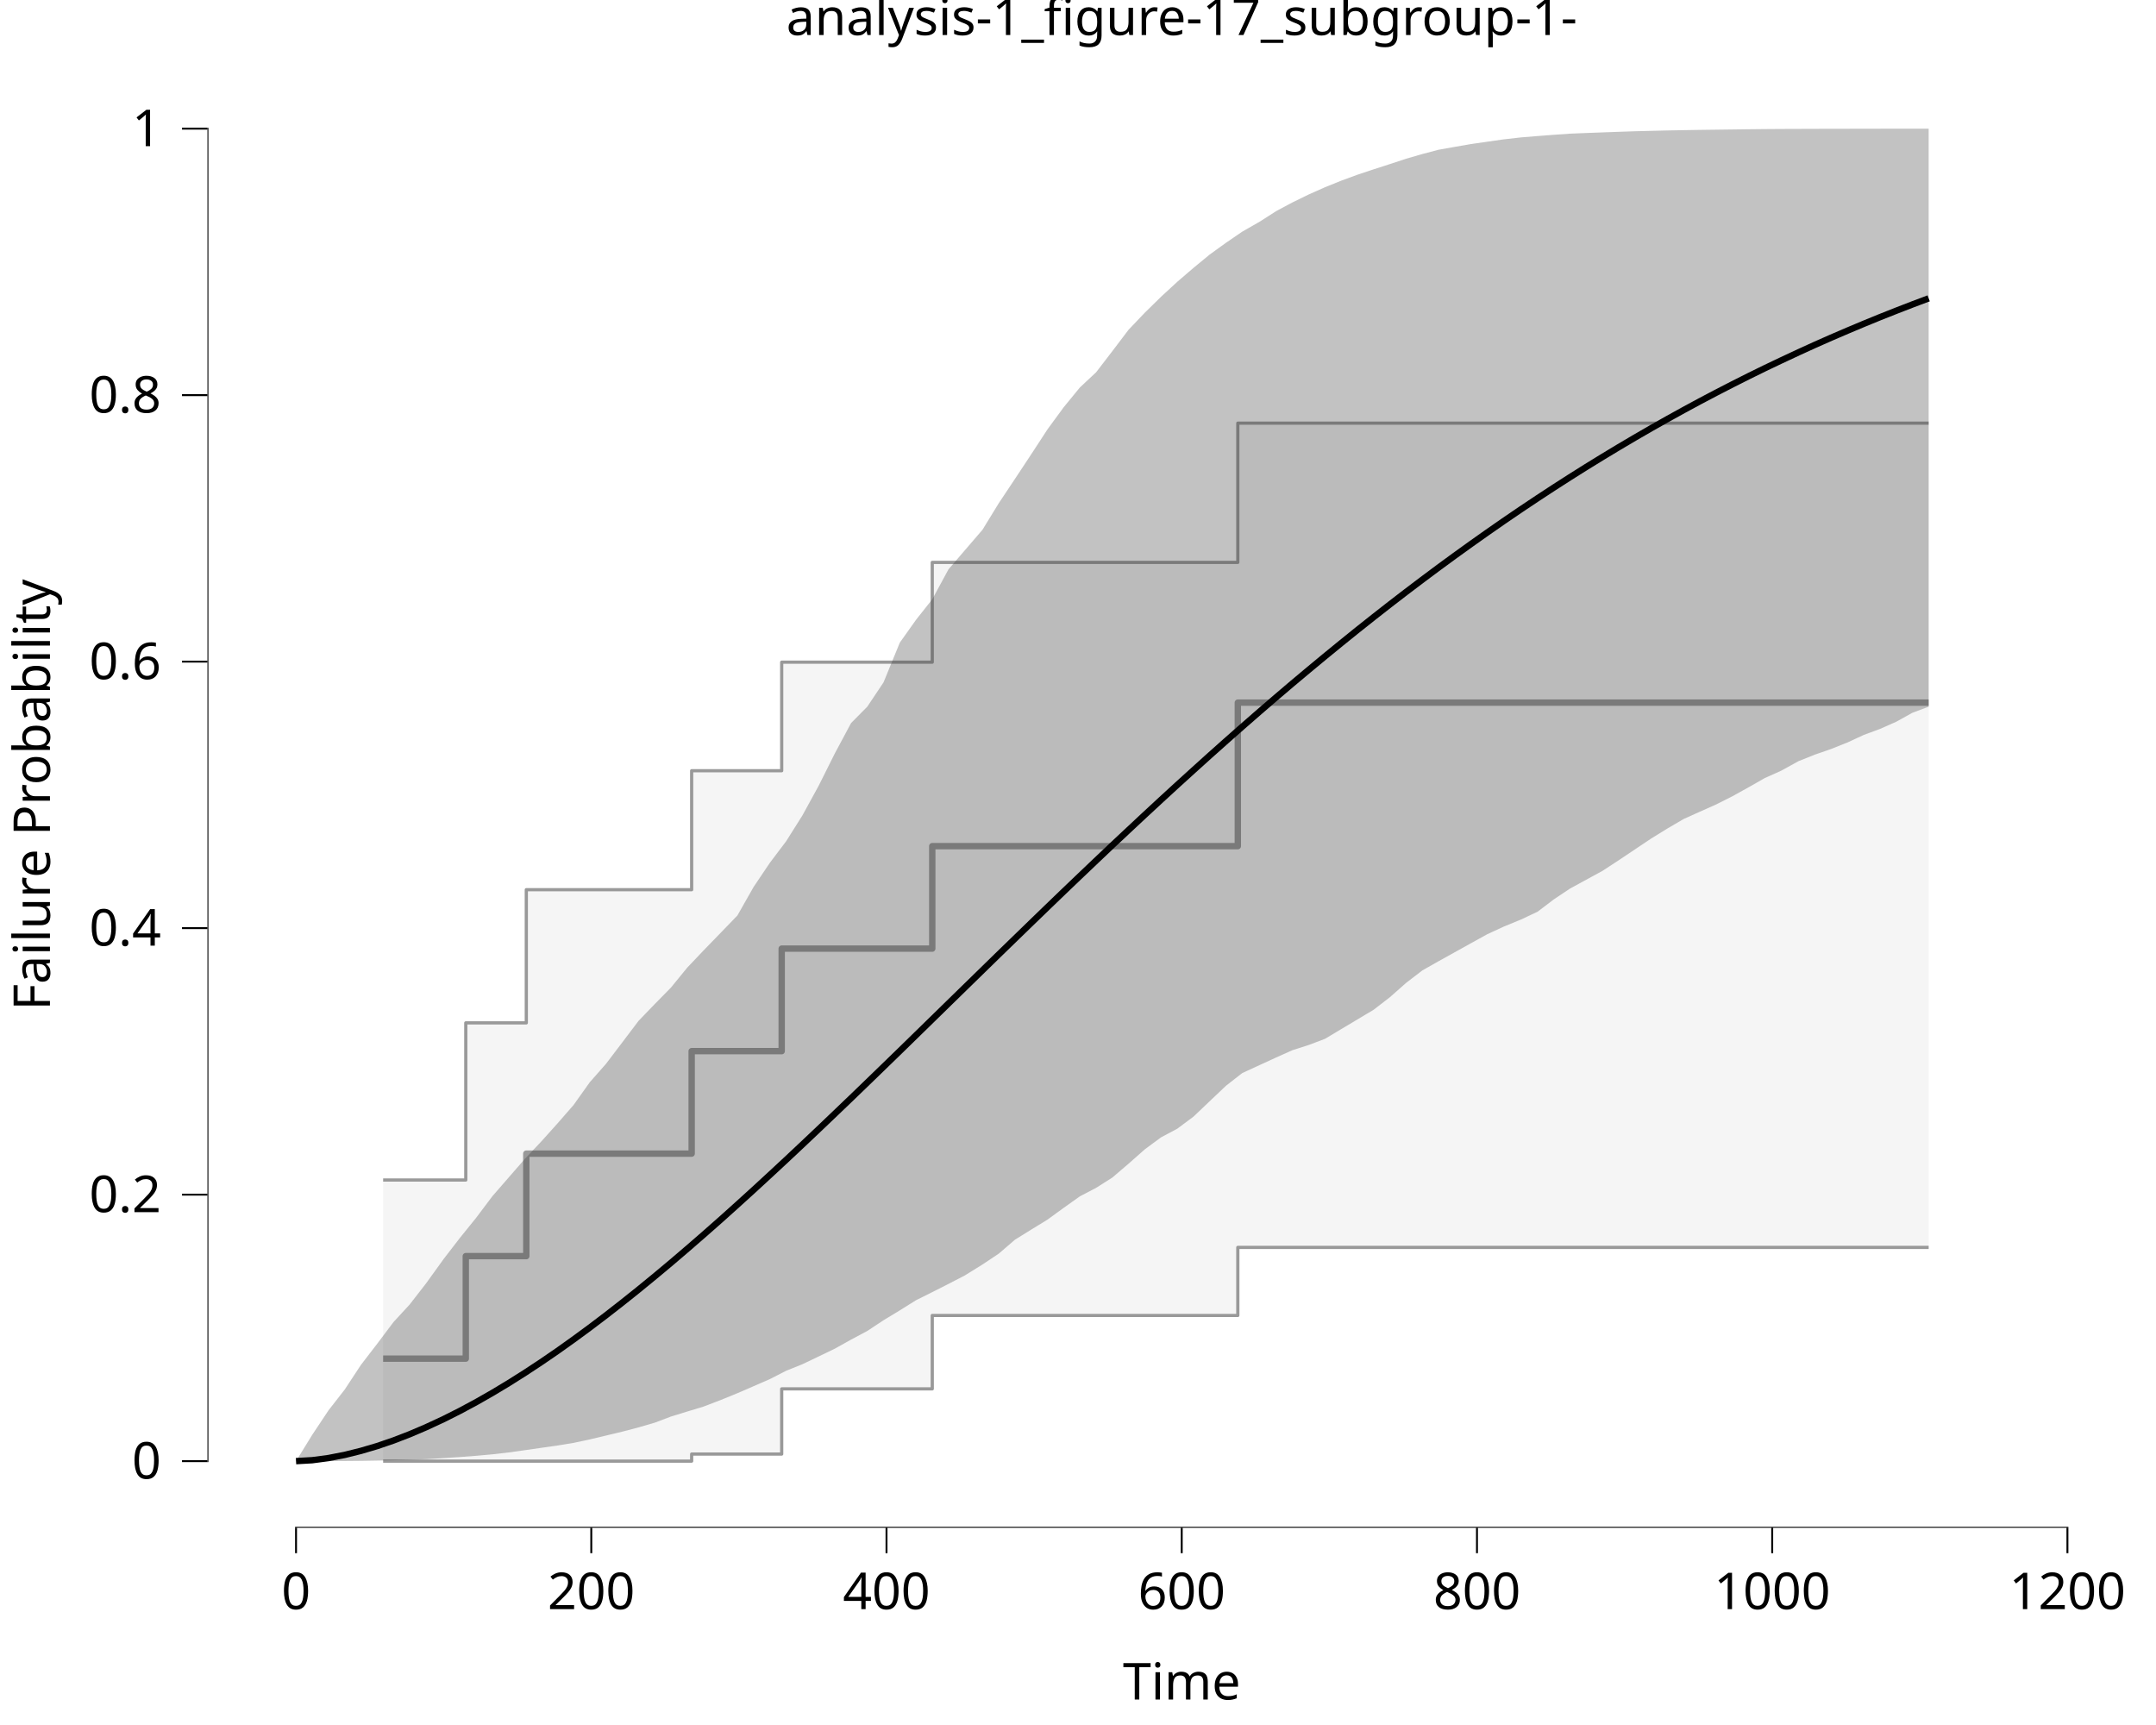
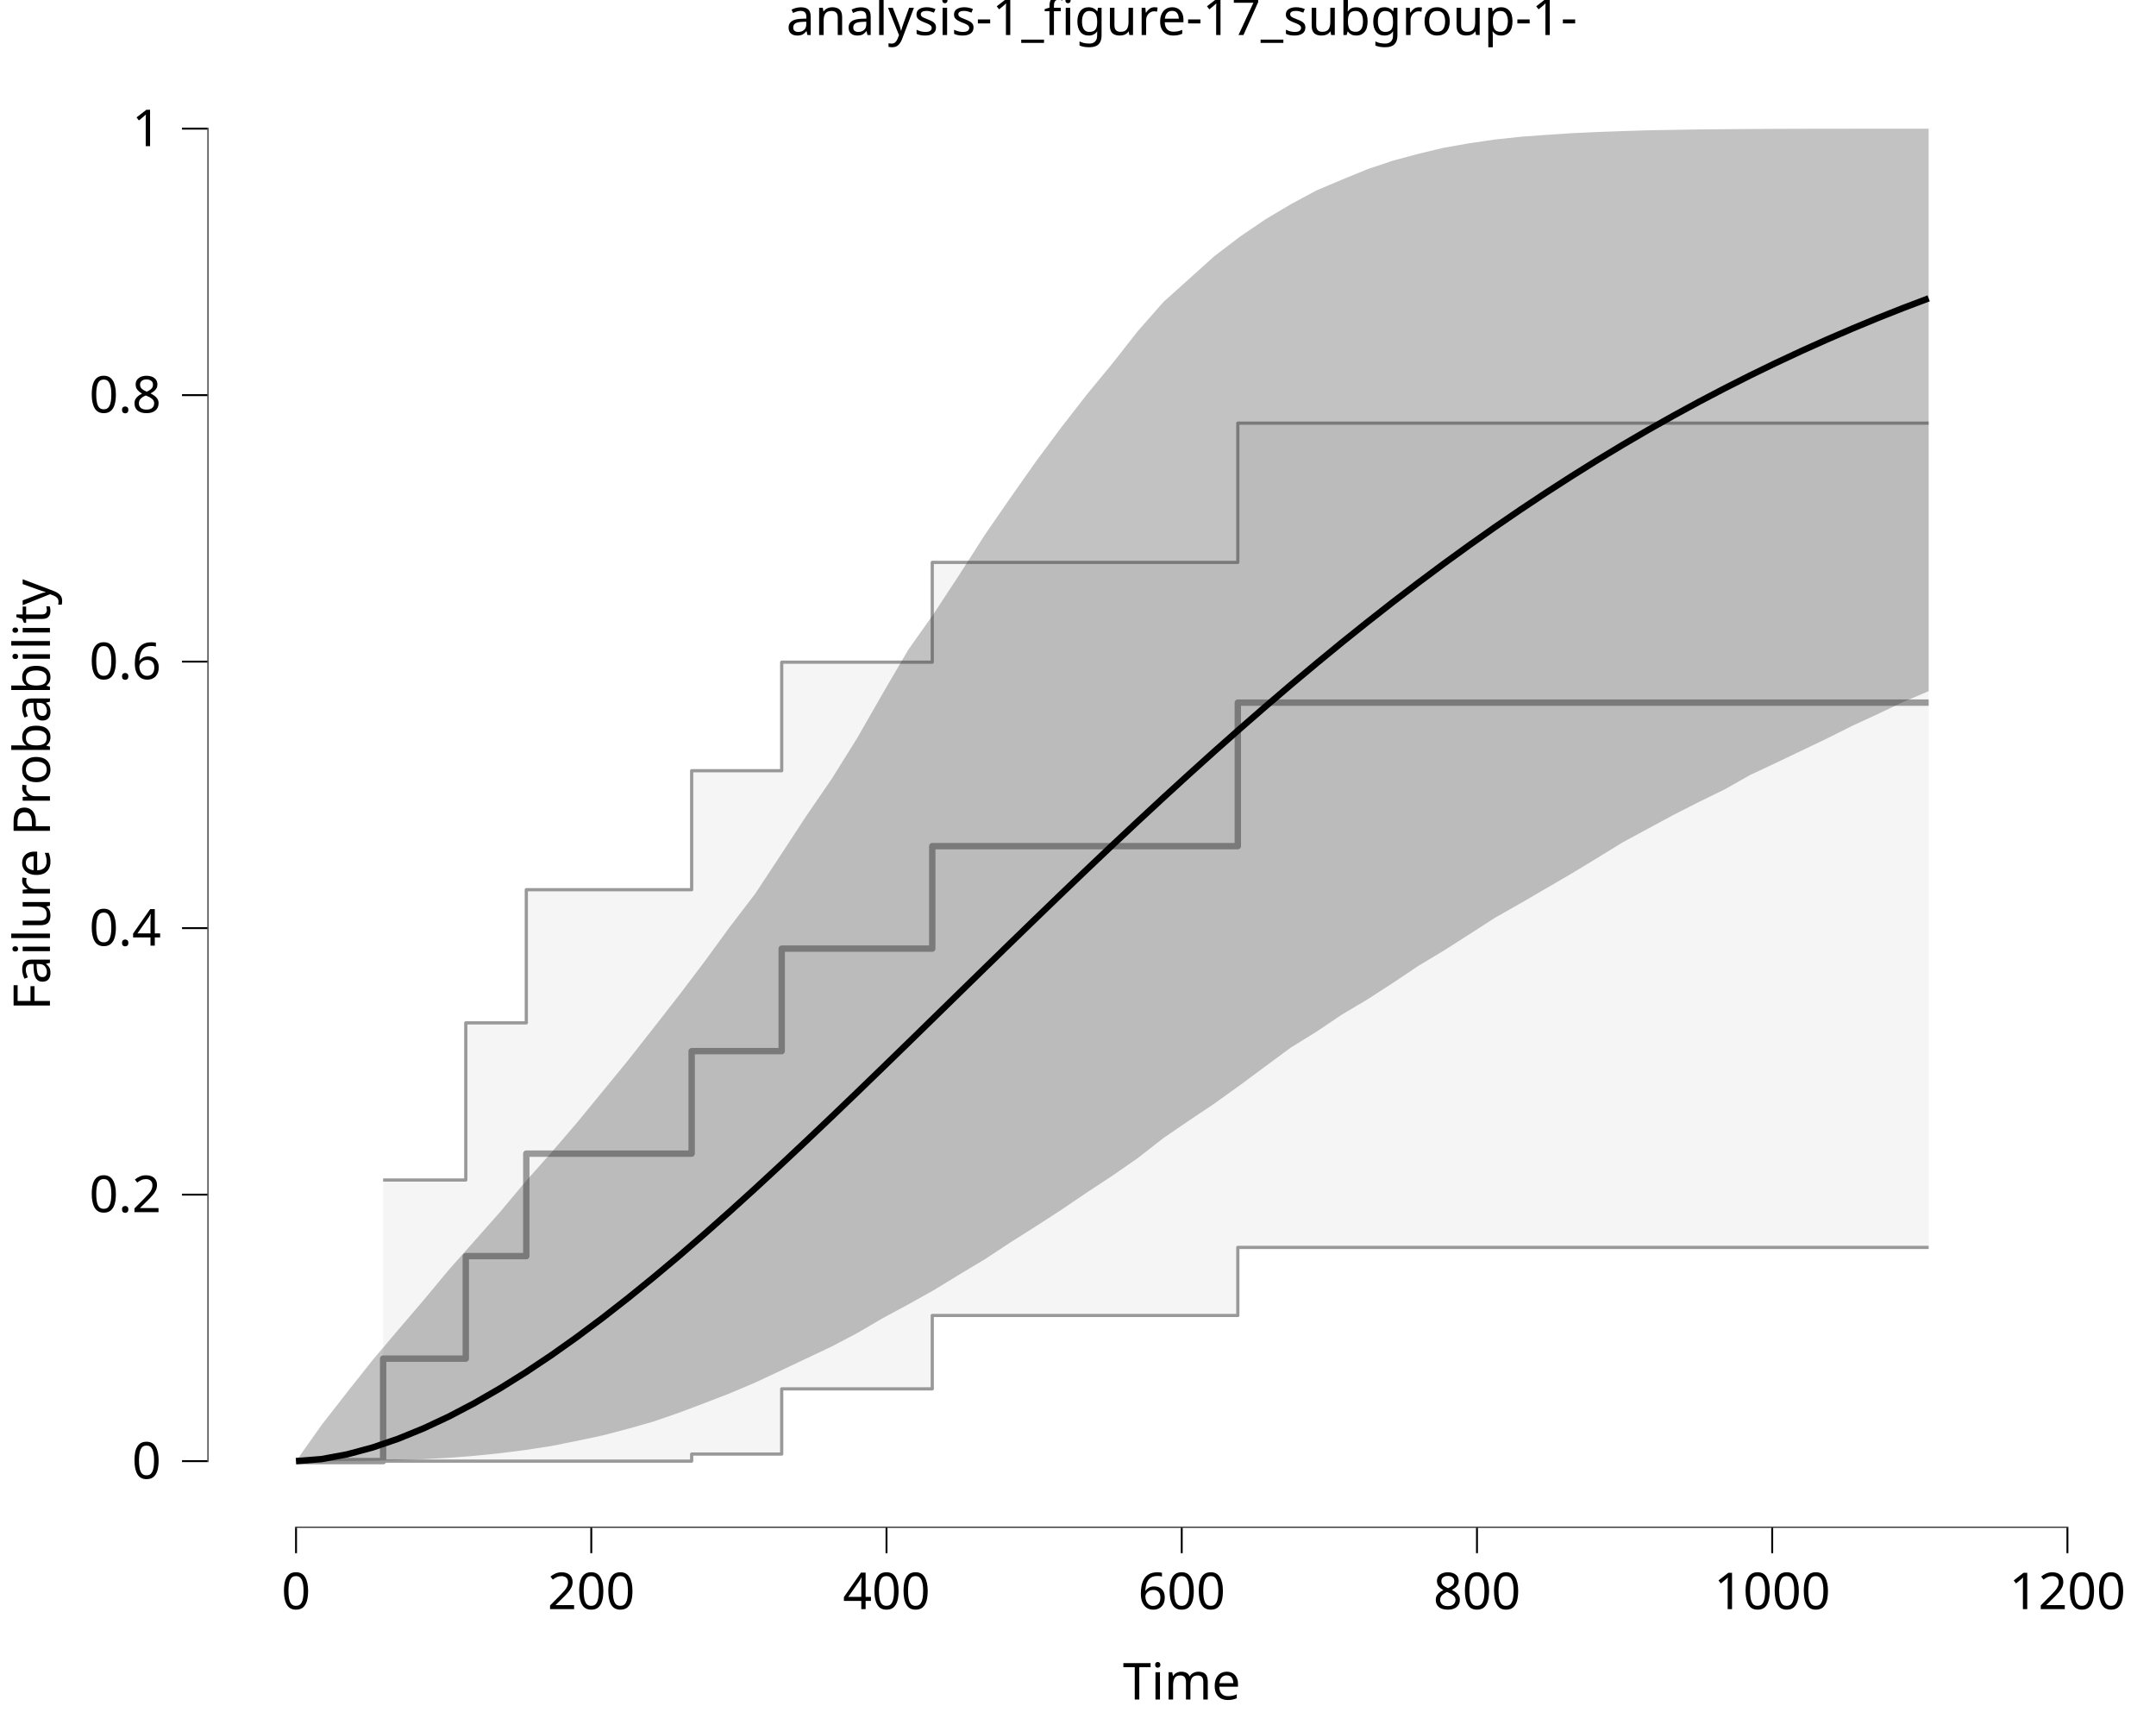
<svg xmlns="http://www.w3.org/2000/svg" class="svglite" data-engine-version="2.0" width="720.00pt" height="576.00pt" viewBox="0 0 720.00 576.00">
  <defs>
    <style type="text/css">
    .svglite line, .svglite polyline, .svglite polygon, .svglite path, .svglite rect, .svglite circle {
      fill: none;
      stroke: #000000;
      stroke-linecap: round;
      stroke-linejoin: round;
      stroke-miterlimit: 10.00;
    }
  </style>
  </defs>
  <rect width="100%" height="100%" style="stroke: none; fill: #FFFFFF;" />
  <defs>
    <clipPath id="cpMC4wMHw3MjAuMDB8MC4wMHw1NzYuMDA=">
      <rect x="0.00" y="0.00" width="720.00" height="576.00" />
    </clipPath>
  </defs>
  <g clip-path="url(#cpMC4wMHw3MjAuMDB8MC4wMHw1NzYuMDA=)">
    <rect x="-0" y="0.00" width="720.00" height="576.00" style="stroke-width: 10.67; stroke: none;" />
  </g>
  <defs>
    <clipPath id="cpNjkuMjh8NzIwLjAwfDIwLjcxfDUxMC4xNA==">
      <rect x="69.28" y="20.71" width="650.72" height="489.43" />
    </clipPath>
  </defs>
  <g clip-path="url(#cpNjkuMjh8NzIwLjAwfDIwLjcxfDUxMC4xNA==)">
    <rect x="69.28" y="20.71" width="650.72" height="489.43" style="stroke-width: 10.67; stroke: none;" />
    <polygon points="127.95,394.02 155.55,394.02 155.55,341.55 175.76,341.55 175.76,297.08 230.98,297.08 230.98,257.35 261.05,257.35 261.05,221.11 311.33,221.11 311.33,187.79 413.37,187.79 413.37,141.29 413.37,141.29 644.08,141.29 644.08,416.52 413.37,416.52 413.37,416.52 413.37,439.25 311.33,439.25 311.33,463.76 261.05,463.76 261.05,485.53 230.98,485.53 230.98,487.89 175.76,487.89 175.76,487.89 155.55,487.89 155.55,487.89 127.95,487.89 " style="stroke-width: 0.00; stroke: none; stroke-linecap: butt; fill: #999999; fill-opacity: 0.10;" />
    <polyline points="127.95,394.02 155.55,394.02 155.55,341.55 175.76,341.55 175.76,297.08 230.98,297.08 230.98,257.35 261.05,257.35 261.05,221.11 311.33,221.11 311.33,187.79 413.37,187.79 413.37,141.29 413.37,141.29 644.08,141.29 " style="stroke-width: 1.07; stroke: #999999; stroke-linecap: butt;" />
    <polyline points="644.08,416.52 413.37,416.52 413.37,416.52 413.37,439.25 311.33,439.25 311.33,463.76 261.05,463.76 261.05,485.53 230.98,485.53 230.98,487.89 175.76,487.89 175.76,487.89 155.55,487.89 155.55,487.89 127.95,487.89 " style="stroke-width: 1.07; stroke: #999999; stroke-linecap: butt;" />
-     <polyline points="127.95,453.67 155.55,453.67 155.55,419.44 175.76,419.44 175.76,385.21 230.98,385.21 230.98,350.99 261.05,350.99 261.05,316.76 311.33,316.76 311.33,282.54 413.37,282.54 413.37,234.62 413.37,234.62 644.08,234.62 " style="stroke-width: 2.13; stroke: #999999; stroke-linecap: butt;" />
-     <polygon points="98.86,487.89 104.28,479.09 109.71,470.93 115.13,463.97 120.55,455.73 125.97,448.69 131.40,441.47 136.82,435.58 142.24,428.60 148.16,420.39 153.58,413.36 159.00,406.65 164.43,399.43 169.85,393.20 175.27,386.97 180.69,381.23 186.12,375.19 191.54,368.98 196.96,361.37 202.38,355.22 207.81,348.07 213.23,340.90 218.65,335.27 224.08,329.75 229.50,323.11 234.92,317.40 240.84,311.30 246.26,305.69 251.68,296.14 257.10,288.10 262.53,280.91 267.95,272.31 273.37,262.42 278.79,251.58 284.22,241.44 289.64,235.96 295.06,227.85 300.49,214.59 305.91,206.96 311.33,200.11 316.75,190.11 322.18,183.78 328.09,176.91 333.51,168.07 338.94,159.92 344.36,151.72 349.78,143.41 355.20,136.01 360.63,129.38 366.05,124.31 371.47,117.25 376.90,110.09 382.32,104.40 387.74,99.09 393.16,94.09 398.59,89.43 404.01,84.97 409.43,81.06 414.85,77.35 420.77,73.96 426.19,70.49 431.61,67.59 437.04,64.94 442.46,62.53 447.88,60.34 453.30,58.35 458.73,56.54 464.15,54.79 469.57,53.00 475.00,51.43 480.42,50.00 485.84,49.04 491.26,48.09 496.69,47.32 502.11,46.54 508.02,45.87 513.45,45.43 518.87,45.01 524.29,44.63 529.71,44.41 535.14,44.21 540.56,44.01 545.98,43.83 551.41,43.69 556.83,43.56 562.25,43.46 567.67,43.37 573.10,43.30 578.52,43.23 583.94,43.16 589.36,43.10 594.79,43.06 600.70,43.04 606.12,43.02 611.55,43.01 616.97,43.00 622.39,42.99 627.82,42.98 633.24,42.97 638.66,42.97 644.08,42.96 644.08,235.98 638.66,238.00 633.24,241.01 627.82,243.40 622.39,245.41 616.97,247.92 611.55,250.08 606.12,251.97 600.70,254.12 594.79,257.37 589.36,259.80 583.94,262.89 578.52,265.89 573.10,268.62 567.67,271.04 562.25,273.48 556.83,276.65 551.41,280.00 545.98,283.63 540.56,287.26 535.14,290.80 529.71,293.76 524.29,296.72 518.87,300.34 513.45,304.45 508.02,307.00 502.11,309.44 496.69,311.94 491.26,314.94 485.84,317.95 480.42,320.96 475.00,324.03 469.57,328.20 464.15,332.99 458.73,337.17 453.30,340.41 447.88,343.65 442.46,346.89 437.04,348.94 431.61,350.67 426.19,353.10 420.77,355.59 414.85,358.31 409.43,362.54 404.01,367.68 398.59,372.84 393.16,376.89 387.74,379.77 382.32,383.77 376.90,388.56 371.47,393.20 366.05,396.64 360.63,399.47 355.20,403.33 349.78,407.27 344.36,410.59 338.94,413.96 333.51,418.63 328.09,422.24 322.18,425.90 316.75,428.71 311.33,431.46 305.91,434.16 300.49,437.55 295.06,440.84 289.64,444.42 284.22,447.31 278.79,450.34 273.37,452.95 267.95,455.54 262.53,457.72 257.10,460.50 251.68,462.86 246.26,465.21 240.84,467.42 234.92,469.69 229.50,471.33 224.08,473.00 218.65,475.05 213.23,476.63 207.81,478.05 202.38,479.35 196.96,480.64 191.54,481.80 186.12,482.68 180.69,483.46 175.27,484.24 169.85,484.99 164.43,485.62 159.00,486.11 153.58,486.52 148.16,486.88 142.24,487.24 136.82,487.44 131.40,487.60 125.97,487.71 120.55,487.80 115.13,487.85 109.71,487.88 104.28,487.89 98.86,487.89 " style="stroke-width: 0.00; stroke: none; stroke-linecap: butt; fill: #333333; fill-opacity: 0.30;" />
-     <polyline points="98.86,487.89 104.28,479.09 109.71,470.93 115.13,463.97 120.55,455.73 125.97,448.69 131.40,441.47 136.82,435.58 142.24,428.60 148.16,420.39 153.58,413.36 159.00,406.65 164.43,399.43 169.85,393.20 175.27,386.97 180.69,381.23 186.12,375.19 191.54,368.98 196.96,361.37 202.38,355.22 207.81,348.07 213.23,340.90 218.65,335.27 224.08,329.75 229.50,323.11 234.92,317.40 240.84,311.30 246.26,305.69 251.68,296.14 257.10,288.10 262.53,280.91 267.95,272.31 273.37,262.42 278.79,251.58 284.22,241.44 289.64,235.96 295.06,227.85 300.49,214.59 305.91,206.96 311.33,200.11 316.75,190.11 322.18,183.78 328.09,176.91 333.51,168.07 338.94,159.92 344.36,151.72 349.78,143.41 355.20,136.01 360.63,129.38 366.05,124.31 371.47,117.25 376.90,110.09 382.32,104.40 387.74,99.09 393.16,94.09 398.59,89.43 404.01,84.97 409.43,81.06 414.85,77.35 420.77,73.96 426.19,70.49 431.61,67.59 437.04,64.94 442.46,62.53 447.88,60.34 453.30,58.35 458.73,56.54 464.15,54.79 469.57,53.00 475.00,51.43 480.42,50.00 485.84,49.04 491.26,48.09 496.69,47.32 502.11,46.54 508.02,45.87 513.45,45.43 518.87,45.01 524.29,44.63 529.71,44.41 535.14,44.21 540.56,44.01 545.98,43.83 551.41,43.69 556.83,43.56 562.25,43.46 567.67,43.37 573.10,43.30 578.52,43.23 583.94,43.16 589.36,43.10 594.79,43.06 600.70,43.04 606.12,43.02 611.55,43.01 616.97,43.00 622.39,42.99 627.82,42.98 633.24,42.97 638.66,42.97 644.08,42.96 " style="stroke-width: 1.07; stroke: none; stroke-linecap: butt;" />
-     <polyline points="644.08,235.98 638.66,238.00 633.24,241.01 627.82,243.40 622.39,245.41 616.97,247.92 611.55,250.08 606.12,251.97 600.70,254.12 594.79,257.37 589.36,259.80 583.94,262.89 578.52,265.89 573.10,268.62 567.67,271.04 562.25,273.48 556.83,276.65 551.41,280.00 545.98,283.63 540.56,287.26 535.14,290.80 529.71,293.76 524.29,296.72 518.87,300.34 513.45,304.45 508.02,307.00 502.11,309.44 496.69,311.94 491.26,314.94 485.84,317.95 480.42,320.96 475.00,324.03 469.57,328.20 464.15,332.99 458.73,337.17 453.30,340.41 447.88,343.65 442.46,346.89 437.04,348.94 431.61,350.67 426.19,353.10 420.77,355.59 414.85,358.31 409.43,362.54 404.01,367.68 398.59,372.84 393.16,376.89 387.74,379.77 382.32,383.77 376.90,388.56 371.47,393.20 366.05,396.64 360.63,399.47 355.20,403.33 349.78,407.27 344.36,410.59 338.94,413.96 333.51,418.63 328.09,422.24 322.18,425.90 316.75,428.71 311.33,431.46 305.91,434.16 300.49,437.55 295.06,440.84 289.64,444.42 284.22,447.31 278.79,450.34 273.37,452.95 267.95,455.54 262.53,457.72 257.10,460.50 251.68,462.86 246.26,465.21 240.84,467.42 234.92,469.69 229.50,471.33 224.08,473.00 218.65,475.05 213.23,476.63 207.81,478.05 202.38,479.35 196.96,480.64 191.54,481.80 186.12,482.68 180.69,483.46 175.27,484.24 169.85,484.99 164.43,485.62 159.00,486.11 153.58,486.52 148.16,486.88 142.24,487.24 136.82,487.44 131.40,487.60 125.97,487.71 120.55,487.80 115.13,487.85 109.71,487.88 104.28,487.89 98.86,487.89 " style="stroke-width: 1.07; stroke: none; stroke-linecap: butt;" />
-     <polyline points="98.86,487.89 104.28,487.58 109.71,486.86 115.13,485.81 120.55,484.46 125.97,482.86 131.40,481.00 136.82,478.91 142.24,476.60 148.16,473.85 153.58,471.12 159.00,468.21 164.43,465.11 169.85,461.85 175.27,458.43 180.69,454.86 186.12,451.14 191.54,447.28 196.96,443.30 202.38,439.19 207.81,434.96 213.23,430.63 218.65,426.19 224.08,421.66 229.50,417.03 234.92,412.33 240.84,407.11 246.26,402.24 251.68,397.32 257.10,392.33 262.53,387.29 267.95,382.20 273.37,377.07 278.79,371.90 284.22,366.70 289.64,361.47 295.06,356.22 300.49,350.95 305.91,345.66 311.33,340.37 316.75,335.07 322.18,329.77 328.09,324.00 333.51,318.71 338.94,313.44 344.36,308.18 349.78,302.94 355.20,297.72 360.63,292.53 366.05,287.37 371.47,282.23 376.90,277.14 382.32,272.08 387.74,267.06 393.16,262.09 398.59,257.16 404.01,252.27 409.43,247.44 414.85,242.66 420.77,237.50 426.19,232.83 431.61,228.22 437.04,223.67 442.46,219.18 447.88,214.75 453.30,210.38 458.73,206.07 464.15,201.83 469.57,197.66 475.00,193.55 480.42,189.51 485.84,185.54 491.26,181.64 496.69,177.80 502.11,174.03 508.02,170.00 513.45,166.38 518.87,162.83 524.29,159.35 529.71,155.94 535.14,152.60 540.56,149.33 545.98,146.13 551.41,142.99 556.83,139.93 562.25,136.93 567.67,134.00 573.10,131.14 578.52,128.35 583.94,125.62 589.36,122.96 594.79,120.37 600.70,117.61 606.12,115.14 611.55,112.74 616.97,110.41 622.39,108.13 627.82,105.91 633.24,103.76 638.66,101.66 644.08,99.62 " style="stroke-width: 2.13; stroke-linecap: butt;" />
+     <polyline points="98.86,487.89 127.95,487.89 127.95,453.67 155.55,453.67 155.55,419.44 175.76,419.44 175.76,385.21 230.98,385.21 230.98,350.99 261.05,350.99 261.05,316.76 311.33,316.76 311.33,282.54 413.37,282.54 413.37,234.62 413.37,234.62 644.08,234.62 " style="stroke-width: 2.13; stroke: #999999; stroke-linecap: butt;" />
+     <polygon points="98.86,487.89 107.38,475.84 115.90,464.92 124.42,454.16 132.94,444.10 141.46,434.14 149.98,423.89 158.50,414.31 167.01,404.68 175.53,394.51 184.05,384.94 192.57,375.01 201.09,364.63 209.61,354.23 218.13,343.39 226.65,332.48 235.17,321.23 243.69,309.57 252.21,298.41 260.72,285.51 269.24,272.49 277.76,260.06 286.28,246.42 294.80,231.53 303.32,216.96 311.84,204.91 320.36,191.93 328.88,178.59 337.40,166.26 345.92,154.14 354.43,142.70 362.95,131.73 371.47,121.39 379.99,110.54 388.51,100.85 397.03,93.19 405.55,85.52 414.07,79.04 422.59,73.23 431.11,68.17 439.63,63.59 448.14,59.99 456.66,56.50 465.18,53.64 473.70,51.35 482.22,49.32 490.74,47.83 499.26,46.58 507.78,45.67 516.30,45.04 524.82,44.48 533.34,44.07 541.85,43.77 550.37,43.51 558.89,43.36 567.41,43.22 575.93,43.14 584.45,43.08 592.97,43.03 601.49,43.00 610.01,42.99 618.53,42.98 627.04,42.97 635.56,42.96 644.08,42.96 644.08,230.78 635.56,234.40 627.04,238.45 618.53,242.38 610.01,246.65 601.49,250.72 592.97,254.79 584.45,258.78 575.93,263.60 567.41,267.76 558.89,272.10 550.37,276.69 541.85,281.30 533.34,286.53 524.82,291.70 516.30,296.66 507.78,301.62 499.26,306.45 490.74,311.94 482.22,317.38 473.70,322.50 465.18,328.20 456.66,333.72 448.14,338.78 439.63,344.51 431.11,349.77 422.59,356.06 414.07,362.38 405.55,368.49 397.03,374.20 388.51,380.02 379.99,386.68 371.47,392.60 362.95,398.19 354.43,403.98 345.92,409.48 337.40,414.88 328.88,420.49 320.36,425.59 311.84,430.80 303.32,435.56 294.80,440.15 286.28,445.13 277.76,449.61 269.24,453.64 260.72,457.67 252.21,461.65 243.69,465.27 235.17,468.55 226.65,471.76 218.13,474.71 209.61,477.12 201.09,479.35 192.57,481.15 184.05,482.86 175.53,484.16 167.01,485.24 158.50,486.11 149.98,486.77 141.46,487.24 132.94,487.57 124.42,487.76 115.90,487.86 107.38,487.89 98.86,487.89 " style="stroke-width: 0.00; stroke: none; stroke-linecap: butt; fill: #333333; fill-opacity: 0.30;" />
+     <polyline points="98.86,487.89 107.38,475.84 115.90,464.92 124.42,454.16 132.94,444.10 141.46,434.14 149.98,423.89 158.50,414.31 167.01,404.68 175.53,394.51 184.05,384.94 192.57,375.01 201.09,364.63 209.61,354.23 218.13,343.39 226.65,332.48 235.17,321.23 243.69,309.57 252.21,298.41 260.72,285.51 269.24,272.49 277.76,260.06 286.28,246.42 294.80,231.53 303.32,216.96 311.84,204.91 320.36,191.93 328.88,178.59 337.40,166.26 345.92,154.14 354.43,142.70 362.95,131.73 371.47,121.39 379.99,110.54 388.51,100.85 397.03,93.19 405.55,85.52 414.07,79.04 422.59,73.23 431.11,68.17 439.63,63.59 448.14,59.99 456.66,56.50 465.18,53.64 473.70,51.35 482.22,49.32 490.74,47.83 499.26,46.58 507.78,45.67 516.30,45.04 524.82,44.48 533.34,44.07 541.85,43.77 550.37,43.51 558.89,43.36 567.41,43.22 575.93,43.14 584.45,43.08 592.97,43.03 601.49,43.00 610.01,42.99 618.53,42.98 627.04,42.97 635.56,42.96 644.08,42.96 " style="stroke-width: 1.07; stroke: none; stroke-linecap: butt;" />
+     <polyline points="644.08,230.78 635.56,234.40 627.04,238.45 618.53,242.38 610.01,246.65 601.49,250.72 592.97,254.79 584.45,258.78 575.93,263.60 567.41,267.76 558.89,272.10 550.37,276.69 541.85,281.30 533.34,286.53 524.82,291.70 516.30,296.66 507.78,301.62 499.26,306.45 490.74,311.94 482.22,317.38 473.70,322.50 465.18,328.20 456.66,333.72 448.14,338.78 439.63,344.51 431.11,349.77 422.59,356.06 414.07,362.38 405.55,368.49 397.03,374.20 388.51,380.02 379.99,386.68 371.47,392.60 362.95,398.19 354.43,403.98 345.92,409.48 337.40,414.88 328.88,420.49 320.36,425.59 311.84,430.80 303.32,435.56 294.80,440.15 286.28,445.13 277.76,449.61 269.24,453.64 260.72,457.67 252.21,461.65 243.69,465.27 235.17,468.55 226.65,471.76 218.13,474.71 209.61,477.12 201.09,479.35 192.57,481.15 184.05,482.86 175.53,484.16 167.01,485.24 158.50,486.11 149.98,486.77 141.46,487.24 132.94,487.57 124.42,487.76 115.90,487.86 107.38,487.89 98.86,487.89 " style="stroke-width: 1.07; stroke: none; stroke-linecap: butt;" />
+     <polyline points="98.86,487.89 107.38,487.21 115.90,485.63 124.42,483.34 132.94,480.43 141.46,476.95 149.98,472.96 158.50,468.49 167.01,463.58 175.53,458.26 184.05,452.57 192.57,446.53 201.09,440.18 209.61,433.53 218.13,426.62 226.65,419.48 235.17,412.11 243.69,404.56 252.21,396.84 260.72,388.97 269.24,380.98 277.76,372.89 286.28,364.71 294.80,356.47 303.32,348.19 311.84,339.87 320.36,331.55 328.88,323.23 337.40,314.93 345.92,306.67 354.43,298.46 362.95,290.31 371.47,282.23 379.99,274.25 388.51,266.35 397.03,258.57 405.55,250.89 414.07,243.35 422.59,235.93 431.11,228.65 439.63,221.52 448.14,214.53 456.66,207.71 465.18,201.03 473.70,194.53 482.22,188.18 490.74,182.01 499.26,176.00 507.78,170.17 516.30,164.51 524.82,159.02 533.34,153.70 541.85,148.56 550.37,143.58 558.89,138.78 567.41,134.14 575.93,129.68 584.45,125.37 592.97,121.23 601.49,117.25 610.01,113.42 618.53,109.75 627.04,106.22 635.56,102.85 644.08,99.62 " style="stroke-width: 2.13; stroke-linecap: butt;" />
    <line x1="98.54" y1="510.14" x2="690.74" y2="510.14" style="stroke-width: 0.64; stroke-linecap: butt;" />
    <line x1="69.28" y1="488.21" x2="69.28" y2="42.64" style="stroke-width: 0.64; stroke-linecap: butt;" />
    <rect x="69.28" y="20.71" width="650.72" height="489.43" style="stroke-width: 0.00; stroke: none;" />
  </g>
  <g clip-path="url(#cpMC4wMHw3MjAuMDB8MC4wMHw1NzYuMDA=)">
    <polyline points="69.28,510.14 69.28,20.71 " style="stroke-width: 0.00; stroke: none; stroke-linecap: butt;" />
    <text x="53.81" y="493.74" text-anchor="end" style="font-size: 17.00px; font-family: sans;" textLength="9.46px" lengthAdjust="spacingAndGlyphs">0</text>
    <text x="53.81" y="404.75" text-anchor="end" style="font-size: 17.00px; font-family: sans;" textLength="23.63px" lengthAdjust="spacingAndGlyphs">0.2</text>
    <text x="53.81" y="315.77" text-anchor="end" style="font-size: 17.00px; font-family: sans;" textLength="23.63px" lengthAdjust="spacingAndGlyphs">0.4</text>
    <text x="53.81" y="226.78" text-anchor="end" style="font-size: 17.00px; font-family: sans;" textLength="23.63px" lengthAdjust="spacingAndGlyphs">0.6</text>
    <text x="53.81" y="137.79" text-anchor="end" style="font-size: 17.00px; font-family: sans;" textLength="23.63px" lengthAdjust="spacingAndGlyphs">0.8</text>
    <text x="53.81" y="48.80" text-anchor="end" style="font-size: 17.00px; font-family: sans;" textLength="9.46px" lengthAdjust="spacingAndGlyphs">1</text>
    <polyline points="60.78,487.89 69.28,487.89 " style="stroke-width: 0.64; stroke-linecap: butt;" />
    <polyline points="60.78,398.91 69.28,398.91 " style="stroke-width: 0.64; stroke-linecap: butt;" />
    <polyline points="60.78,309.92 69.28,309.92 " style="stroke-width: 0.64; stroke-linecap: butt;" />
    <polyline points="60.78,220.93 69.28,220.93 " style="stroke-width: 0.64; stroke-linecap: butt;" />
    <polyline points="60.78,131.94 69.28,131.94 " style="stroke-width: 0.64; stroke-linecap: butt;" />
    <polyline points="60.78,42.95 69.28,42.95 " style="stroke-width: 0.64; stroke-linecap: butt;" />
    <polyline points="69.28,510.14 720.00,510.14 " style="stroke-width: 0.00; stroke: none; stroke-linecap: butt;" />
    <polyline points="98.86,518.64 98.86,510.14 " style="stroke-width: 0.64; stroke-linecap: butt;" />
    <polyline points="197.46,518.64 197.46,510.14 " style="stroke-width: 0.64; stroke-linecap: butt;" />
    <polyline points="296.05,518.64 296.05,510.14 " style="stroke-width: 0.64; stroke-linecap: butt;" />
    <polyline points="394.64,518.64 394.64,510.14 " style="stroke-width: 0.64; stroke-linecap: butt;" />
    <polyline points="493.24,518.64 493.24,510.14 " style="stroke-width: 0.64; stroke-linecap: butt;" />
    <polyline points="591.83,518.64 591.83,510.14 " style="stroke-width: 0.64; stroke-linecap: butt;" />
    <polyline points="690.42,518.64 690.42,510.14 " style="stroke-width: 0.64; stroke-linecap: butt;" />
    <text x="98.86" y="537.32" text-anchor="middle" style="font-size: 17.00px; font-family: sans;" textLength="9.46px" lengthAdjust="spacingAndGlyphs">0</text>
    <text x="197.46" y="537.32" text-anchor="middle" style="font-size: 17.00px; font-family: sans;" textLength="28.37px" lengthAdjust="spacingAndGlyphs">200</text>
    <text x="296.05" y="537.32" text-anchor="middle" style="font-size: 17.00px; font-family: sans;" textLength="28.37px" lengthAdjust="spacingAndGlyphs">400</text>
    <text x="394.64" y="537.32" text-anchor="middle" style="font-size: 17.00px; font-family: sans;" textLength="28.37px" lengthAdjust="spacingAndGlyphs">600</text>
    <text x="493.24" y="537.32" text-anchor="middle" style="font-size: 17.00px; font-family: sans;" textLength="28.37px" lengthAdjust="spacingAndGlyphs">800</text>
    <text x="591.83" y="537.32" text-anchor="middle" style="font-size: 17.00px; font-family: sans;" textLength="37.82px" lengthAdjust="spacingAndGlyphs">1000</text>
    <text x="690.42" y="537.32" text-anchor="middle" style="font-size: 17.00px; font-family: sans;" textLength="37.82px" lengthAdjust="spacingAndGlyphs">1200</text>
    <text x="394.64" y="567.49" text-anchor="middle" style="font-size: 17.00px; font-family: sans;" textLength="37.78px" lengthAdjust="spacingAndGlyphs">Time</text>
    <text transform="translate(16.68,265.42) rotate(-90)" text-anchor="middle" style="font-size: 17.00px; font-family: sans;" textLength="136.06px" lengthAdjust="spacingAndGlyphs">Failure Probability</text>
    <text x="394.64" y="11.70" text-anchor="middle" style="font-size: 17.00px; font-family: sans;" textLength="254.24px" lengthAdjust="spacingAndGlyphs">analysis-1_figure-17_subgroup-1-</text>
  </g>
</svg>
